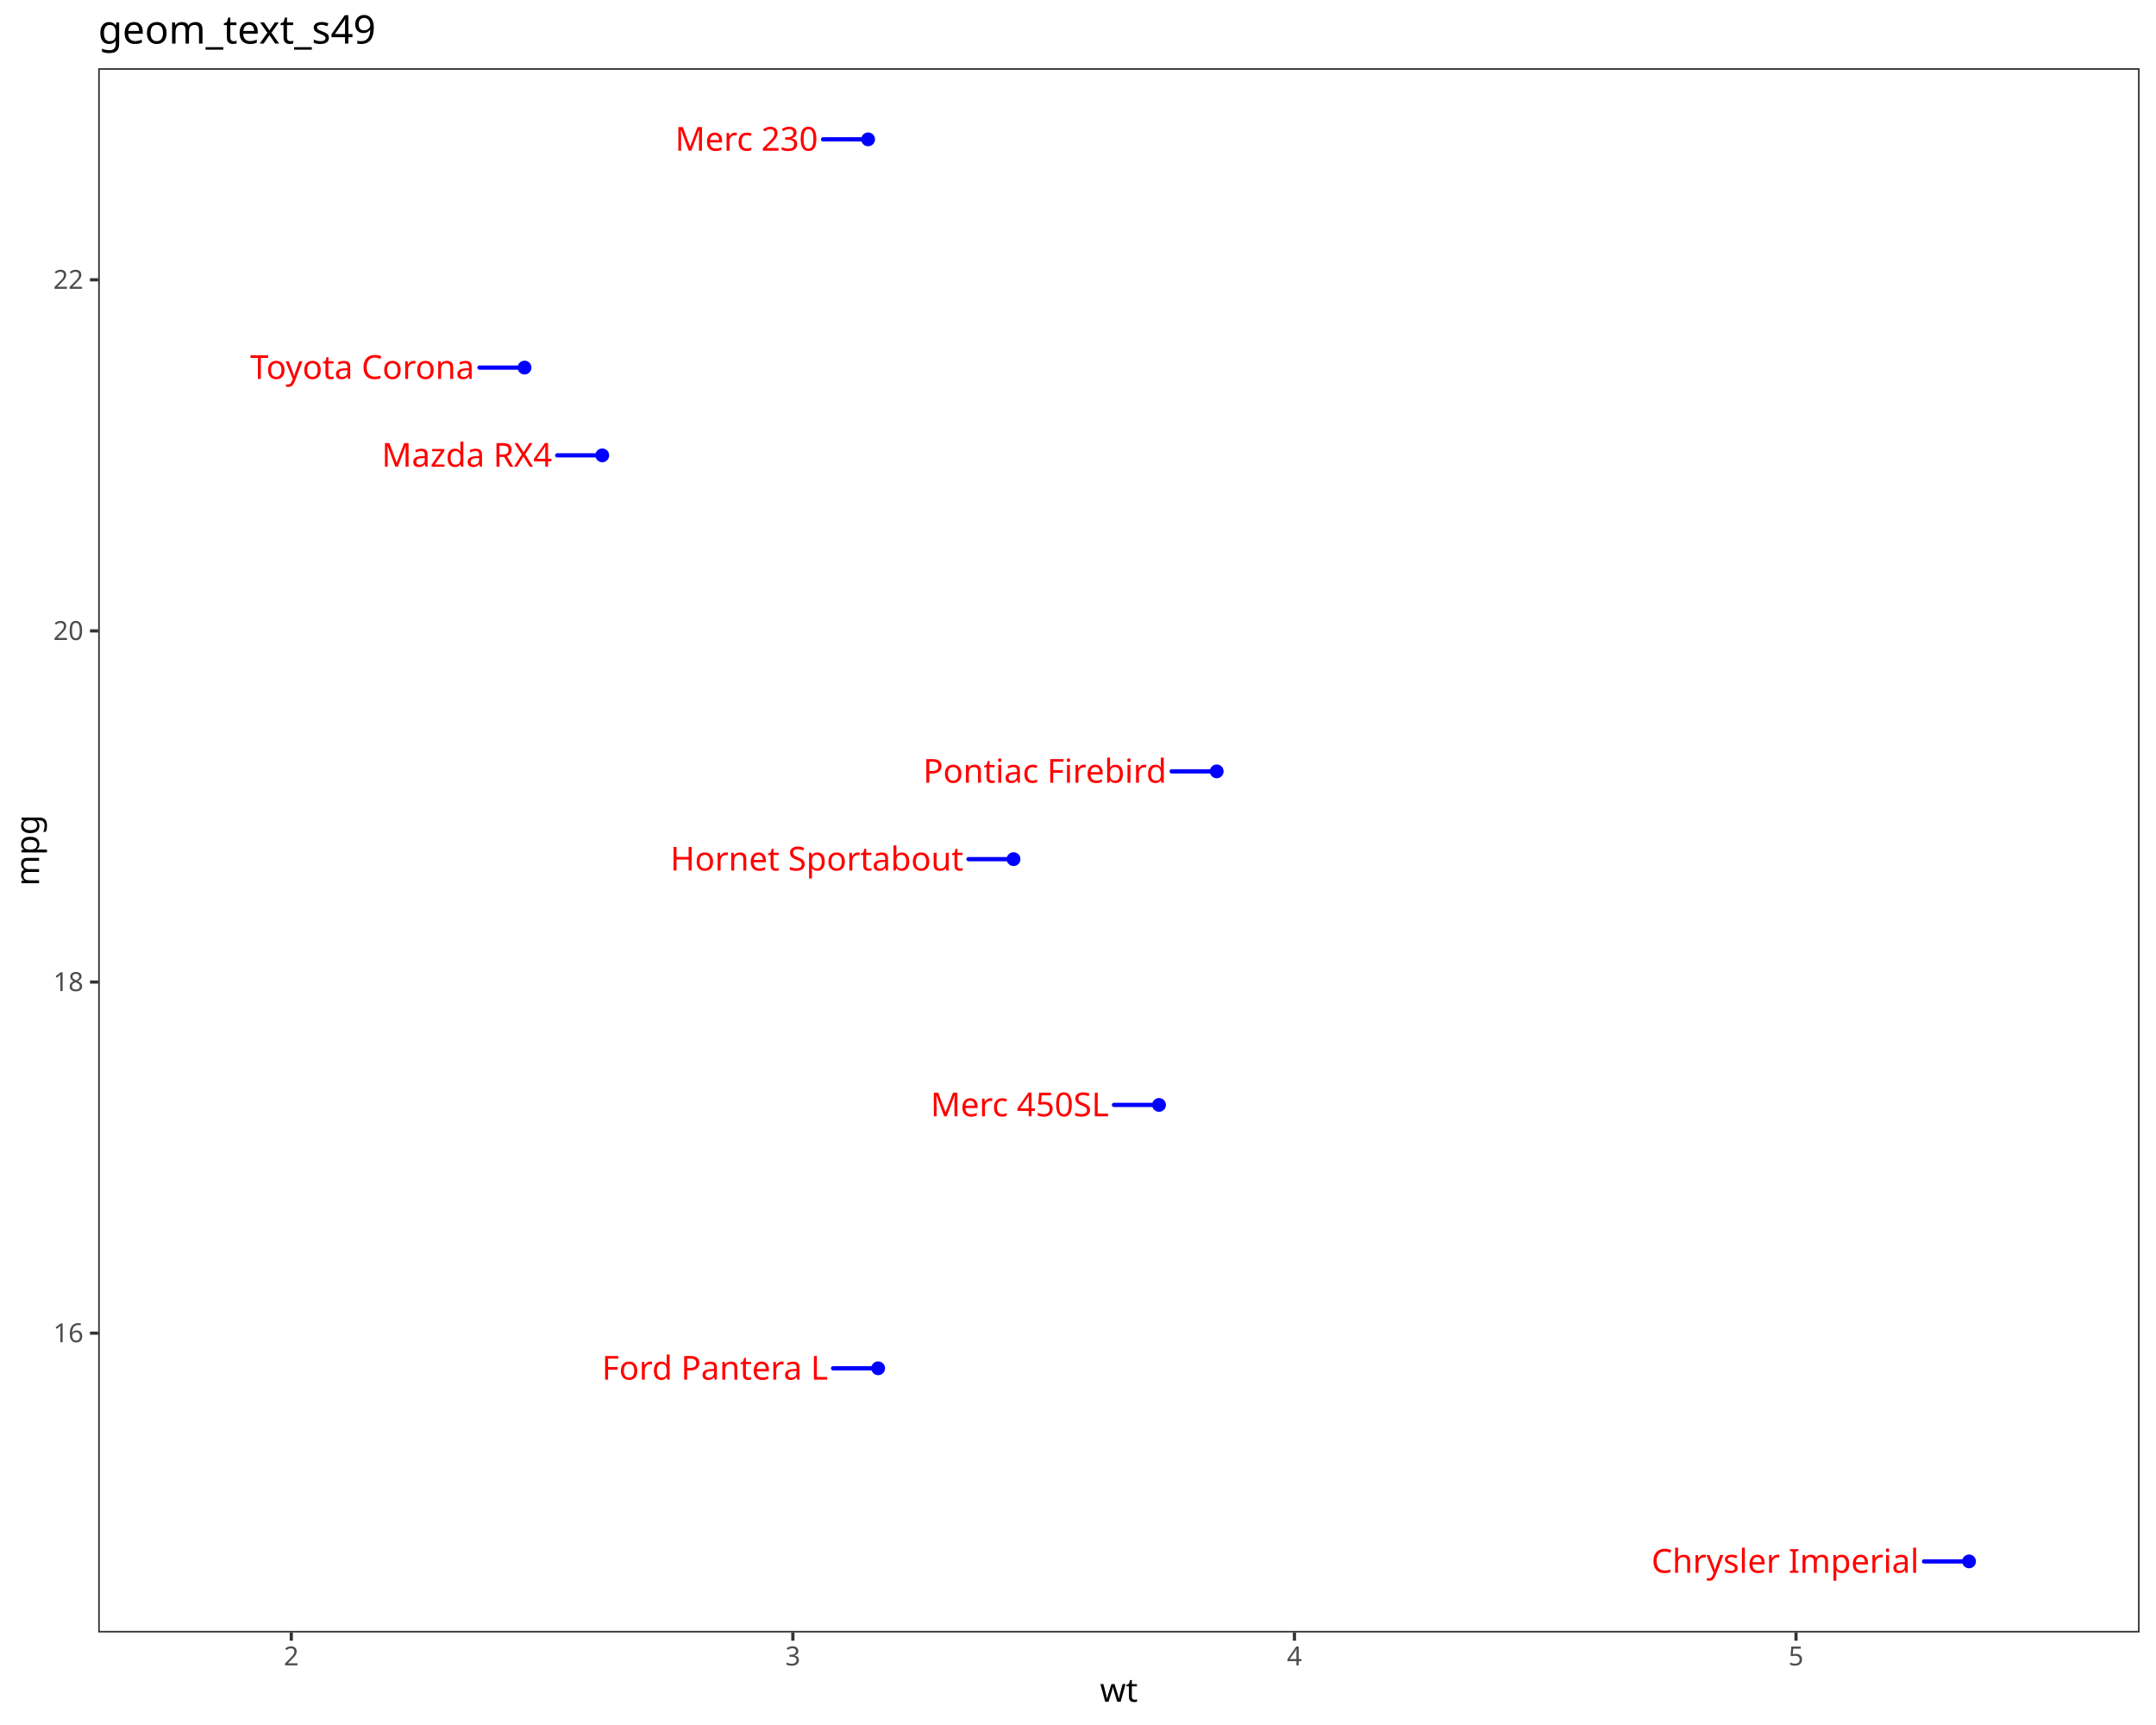
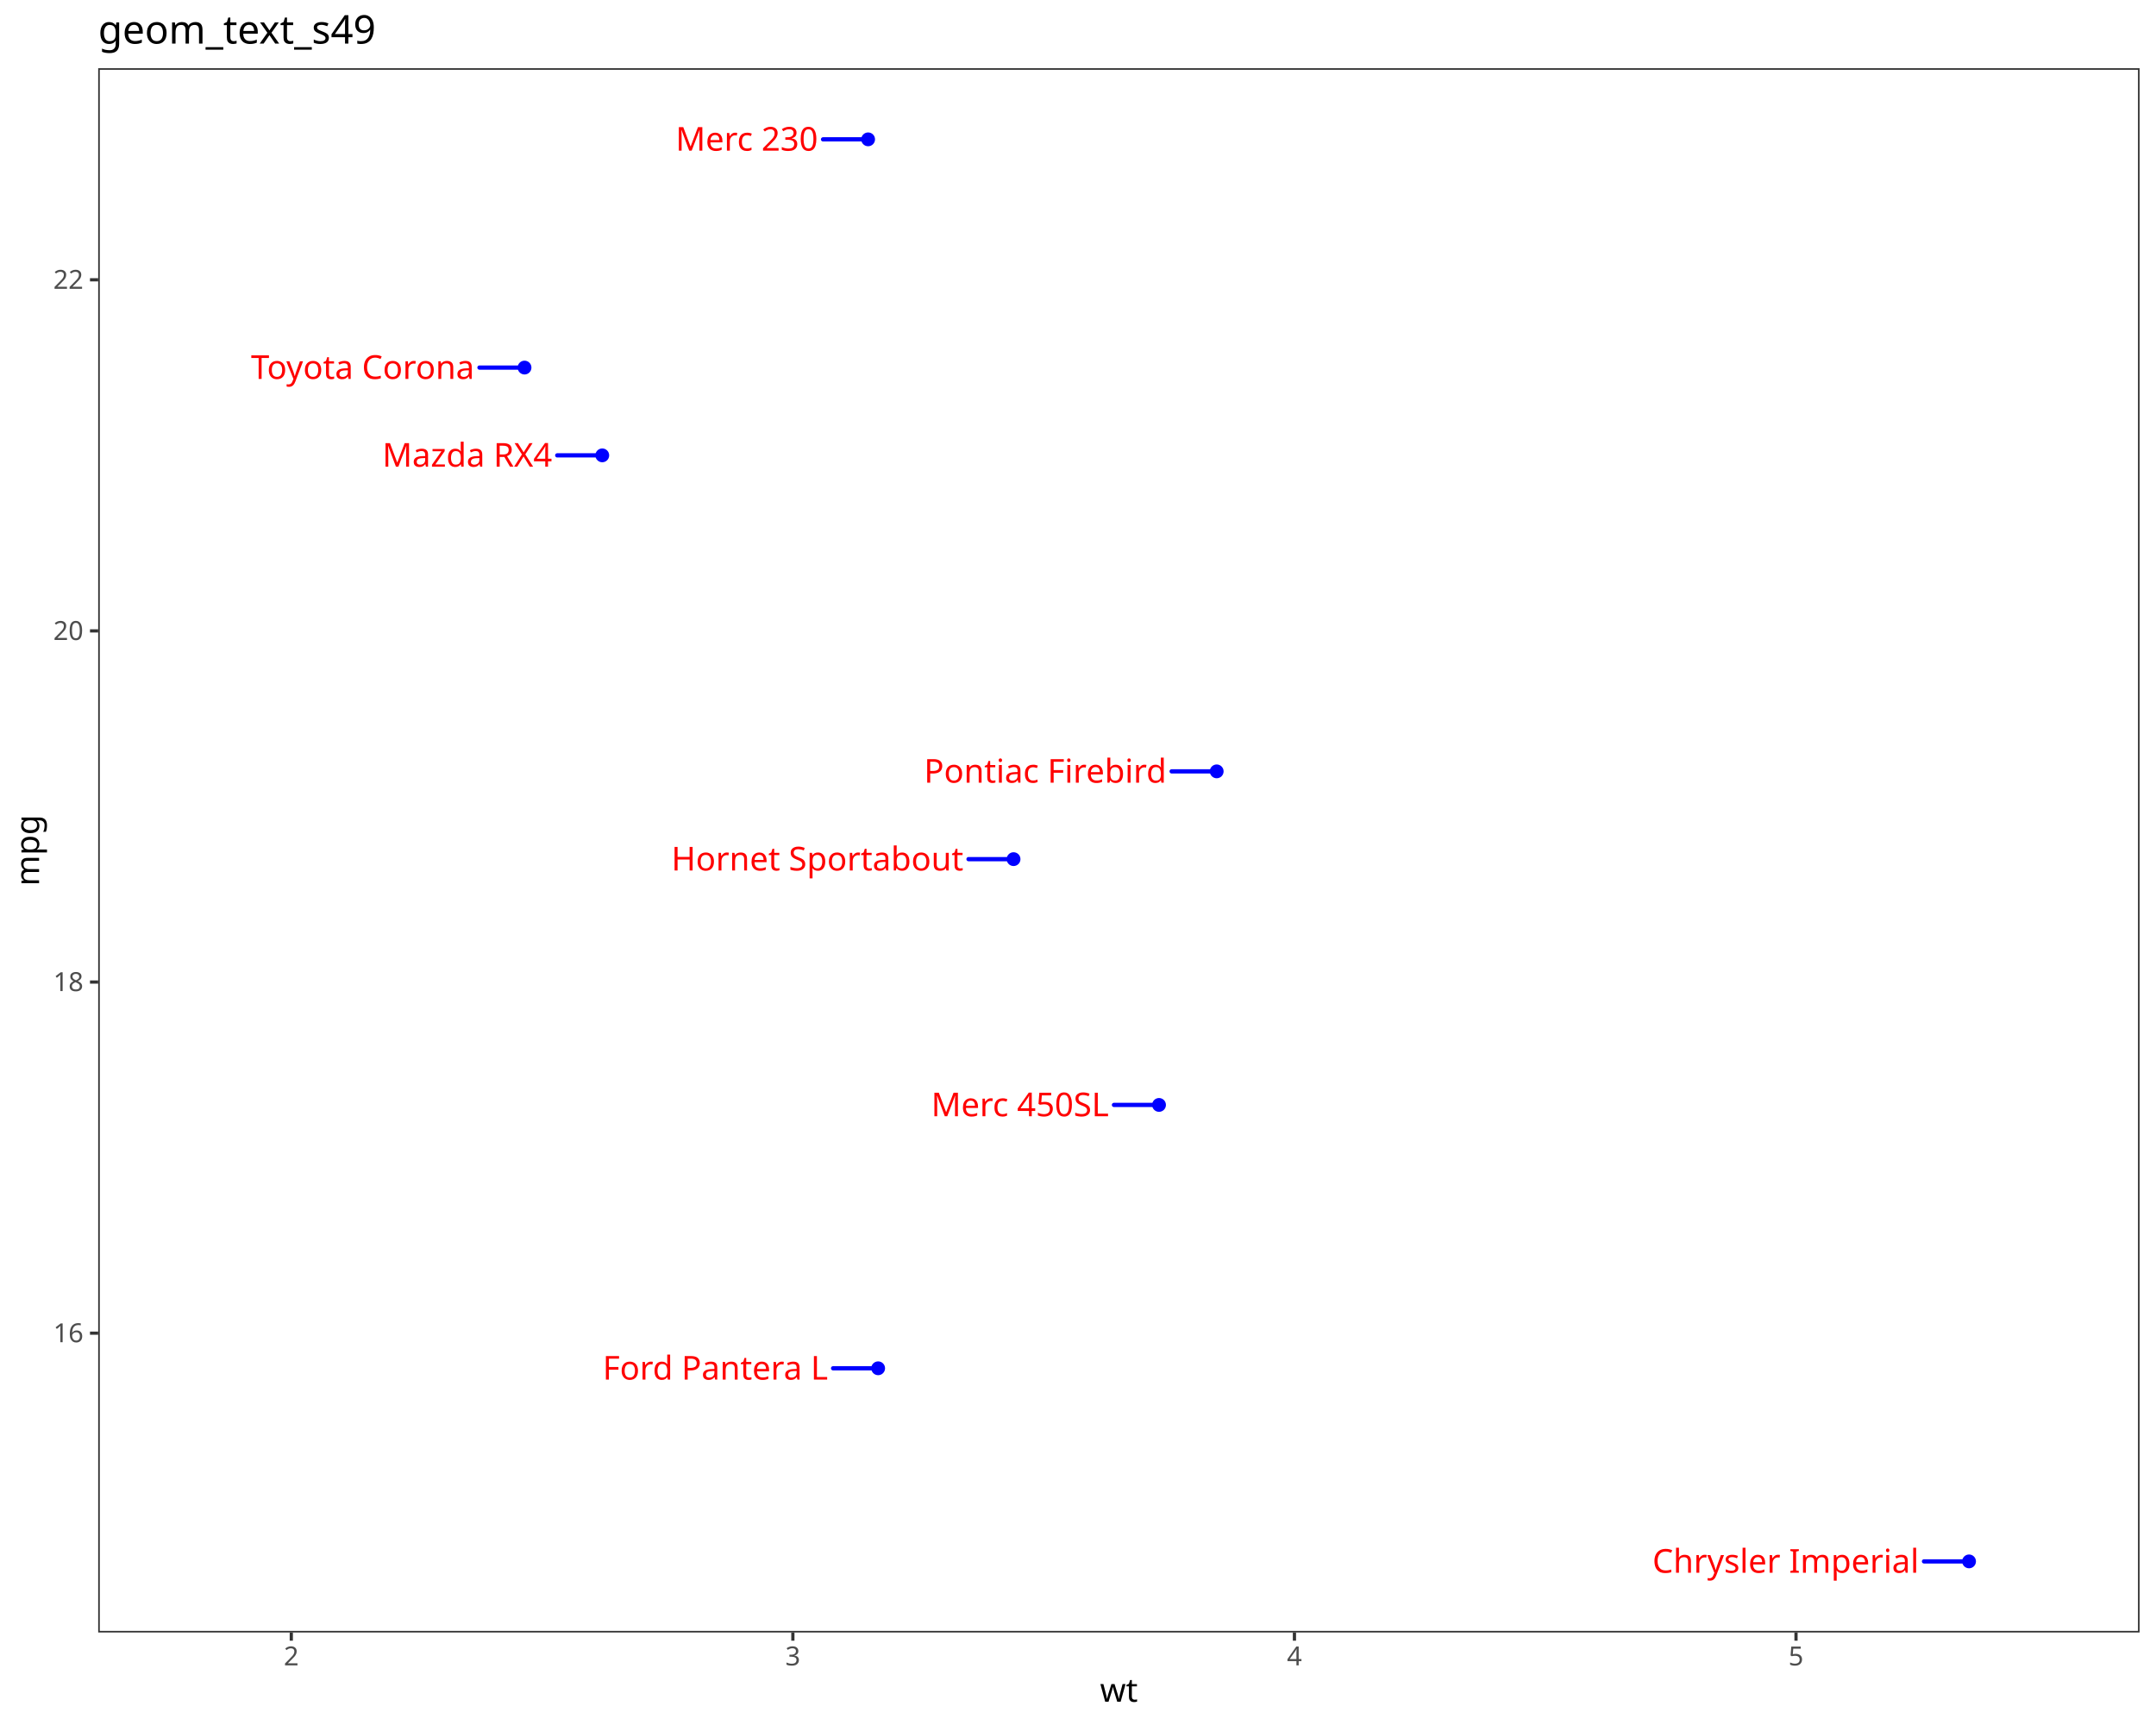
<svg xmlns="http://www.w3.org/2000/svg" class="svglite" data-engine-version="2.0" width="720.00pt" height="576.00pt" viewBox="0 0 720.00 576.00">
  <defs>
    <style type="text/css">
    .svglite line, .svglite polyline, .svglite polygon, .svglite path, .svglite rect, .svglite circle {
      fill: none;
      stroke: #000000;
      stroke-linecap: round;
      stroke-linejoin: round;
      stroke-miterlimit: 10.00;
    }
  </style>
  </defs>
  <rect width="100%" height="100%" style="stroke: none; fill: #FFFFFF;" />
  <defs>
    <clipPath id="cpMC4wMHw3MjAuMDB8MC4wMHw1NzYuMDA=">
      <rect x="0.00" y="0.00" width="720.00" height="576.00" />
    </clipPath>
  </defs>
  <g clip-path="url(#cpMC4wMHw3MjAuMDB8MC4wMHw1NzYuMDA=)">
    <rect x="0.00" y="0.00" width="720.00" height="576.00" style="stroke-width: 1.07; stroke: #FFFFFF; fill: #FFFFFF;" />
  </g>
  <defs>
    <clipPath id="cpMzIuNzl8NzE0LjUyfDIyLjc4fDU0NS4xMQ==">
      <rect x="32.79" y="22.78" width="681.73" height="522.33" />
    </clipPath>
  </defs>
  <g clip-path="url(#cpMzIuNzl8NzE0LjUyfDIyLjc4fDU0NS4xMQ==)">
    <rect x="32.79" y="22.78" width="681.73" height="522.33" style="stroke-width: 1.07; stroke: none; fill: #FFFFFF;" />
    <line x1="186.09" y1="152.05" x2="201.13" y2="152.05" style="stroke-width: 1.42; stroke: #0000FF;" />
-     <text x="184.38" y="155.85" text-anchor="end" style="font-size: 11.04px; fill: #FF0000; font-family: sans;" textLength="57.69px" lengthAdjust="spacingAndGlyphs">Mazda RX4</text>
+     <text x="184.38" y="155.83" text-anchor="end" style="font-size: 11.00px; fill: #FF0000; font-family: sans;" textLength="57.49px" lengthAdjust="spacingAndGlyphs">Mazda RX4</text>
    <line x1="323.44" y1="286.88" x2="338.48" y2="286.88" style="stroke-width: 1.42; stroke: #0000FF;" />
-     <text x="321.73" y="290.68" text-anchor="end" style="font-size: 11.04px; fill: #FF0000; font-family: sans;" textLength="90.22px" lengthAdjust="spacingAndGlyphs">Hornet Sportabout</text>
+     <text x="321.73" y="290.66" text-anchor="end" style="font-size: 11.00px; fill: #FF0000; font-family: sans;" textLength="89.90px" lengthAdjust="spacingAndGlyphs">Hornet Sportabout</text>
    <line x1="274.86" y1="46.53" x2="289.91" y2="46.53" style="stroke-width: 1.42; stroke: #0000FF;" />
-     <text x="273.16" y="50.32" text-anchor="end" style="font-size: 11.04px; fill: #FF0000; font-family: sans;" textLength="46.03px" lengthAdjust="spacingAndGlyphs">Merc 230</text>
+     <text x="273.16" y="50.31" text-anchor="end" style="font-size: 11.00px; fill: #FF0000; font-family: sans;" textLength="45.86px" lengthAdjust="spacingAndGlyphs">Merc 230</text>
    <line x1="372.01" y1="368.95" x2="387.06" y2="368.95" style="stroke-width: 1.42; stroke: #0000FF;" />
-     <text x="370.31" y="372.75" text-anchor="end" style="font-size: 11.04px; fill: #FF0000; font-family: sans;" textLength="59.53px" lengthAdjust="spacingAndGlyphs">Merc 450SL</text>
+     <text x="370.31" y="372.74" text-anchor="end" style="font-size: 11.00px; fill: #FF0000; font-family: sans;" textLength="59.32px" lengthAdjust="spacingAndGlyphs">Merc 450SL</text>
    <line x1="642.52" y1="521.37" x2="657.57" y2="521.37" style="stroke-width: 1.42; stroke: #0000FF;" />
-     <text x="640.82" y="525.17" text-anchor="end" style="font-size: 11.04px; fill: #FF0000; font-family: sans;" textLength="83.44px" lengthAdjust="spacingAndGlyphs">Chrysler Imperial</text>
+     <text x="640.82" y="525.16" text-anchor="end" style="font-size: 11.00px; fill: #FF0000; font-family: sans;" textLength="83.14px" lengthAdjust="spacingAndGlyphs">Chrysler Imperial</text>
    <line x1="160.12" y1="122.74" x2="175.17" y2="122.74" style="stroke-width: 1.42; stroke: #0000FF;" />
-     <text x="158.42" y="126.53" text-anchor="end" style="font-size: 11.04px; fill: #FF0000; font-family: sans;" textLength="73.03px" lengthAdjust="spacingAndGlyphs">Toyota Corona</text>
+     <text x="158.42" y="126.52" text-anchor="end" style="font-size: 11.00px; fill: #FF0000; font-family: sans;" textLength="72.77px" lengthAdjust="spacingAndGlyphs">Toyota Corona</text>
    <line x1="391.27" y1="257.57" x2="406.32" y2="257.57" style="stroke-width: 1.42; stroke: #0000FF;" />
-     <text x="389.57" y="261.37" text-anchor="end" style="font-size: 11.04px; fill: #FF0000; font-family: sans;" textLength="77.31px" lengthAdjust="spacingAndGlyphs">Pontiac Firebird</text>
+     <text x="389.57" y="261.35" text-anchor="end" style="font-size: 11.00px; fill: #FF0000; font-family: sans;" textLength="77.04px" lengthAdjust="spacingAndGlyphs">Pontiac Firebird</text>
    <line x1="278.21" y1="456.89" x2="293.26" y2="456.89" style="stroke-width: 1.42; stroke: #0000FF;" />
-     <text x="276.51" y="460.68" text-anchor="end" style="font-size: 11.04px; fill: #FF0000; font-family: sans;" textLength="73.64px" lengthAdjust="spacingAndGlyphs">Ford Pantera L</text>
+     <text x="276.51" y="460.67" text-anchor="end" style="font-size: 11.00px; fill: #FF0000; font-family: sans;" textLength="73.38px" lengthAdjust="spacingAndGlyphs">Ford Pantera L</text>
    <circle cx="201.13" cy="152.05" r="1.95" style="stroke-width: 0.71; stroke: #0000FF; fill: #0000FF;" />
    <circle cx="338.48" cy="286.88" r="1.95" style="stroke-width: 0.71; stroke: #0000FF; fill: #0000FF;" />
    <circle cx="289.91" cy="46.53" r="1.95" style="stroke-width: 0.71; stroke: #0000FF; fill: #0000FF;" />
    <circle cx="387.06" cy="368.95" r="1.95" style="stroke-width: 0.71; stroke: #0000FF; fill: #0000FF;" />
    <circle cx="657.57" cy="521.37" r="1.95" style="stroke-width: 0.71; stroke: #0000FF; fill: #0000FF;" />
    <circle cx="175.17" cy="122.74" r="1.95" style="stroke-width: 0.71; stroke: #0000FF; fill: #0000FF;" />
    <circle cx="406.32" cy="257.57" r="1.95" style="stroke-width: 0.71; stroke: #0000FF; fill: #0000FF;" />
    <circle cx="293.26" cy="456.89" r="1.95" style="stroke-width: 0.71; stroke: #0000FF; fill: #0000FF;" />
    <rect x="32.79" y="22.78" width="681.73" height="522.33" style="stroke-width: 1.07; stroke: #333333;" />
  </g>
  <g clip-path="url(#cpMC4wMHw3MjAuMDB8MC4wMHw1NzYuMDA=)">
    <text x="27.86" y="448.19" text-anchor="end" style="font-size: 8.80px; fill: #4D4D4D; font-family: sans;" textLength="9.79px" lengthAdjust="spacingAndGlyphs">16</text>
    <text x="27.86" y="330.94" text-anchor="end" style="font-size: 8.80px; fill: #4D4D4D; font-family: sans;" textLength="9.79px" lengthAdjust="spacingAndGlyphs">18</text>
    <text x="27.86" y="213.70" text-anchor="end" style="font-size: 8.80px; fill: #4D4D4D; font-family: sans;" textLength="9.79px" lengthAdjust="spacingAndGlyphs">20</text>
    <text x="27.86" y="96.45" text-anchor="end" style="font-size: 8.80px; fill: #4D4D4D; font-family: sans;" textLength="9.79px" lengthAdjust="spacingAndGlyphs">22</text>
    <polyline points="30.05,445.16 32.79,445.16 " style="stroke-width: 1.07; stroke: #333333; stroke-linecap: butt;" />
    <polyline points="30.05,327.92 32.79,327.92 " style="stroke-width: 1.07; stroke: #333333; stroke-linecap: butt;" />
    <polyline points="30.05,210.67 32.79,210.67 " style="stroke-width: 1.07; stroke: #333333; stroke-linecap: butt;" />
    <polyline points="30.05,93.42 32.79,93.42 " style="stroke-width: 1.07; stroke: #333333; stroke-linecap: butt;" />
    <polyline points="97.28,547.85 97.28,545.11 " style="stroke-width: 1.07; stroke: #333333; stroke-linecap: butt;" />
    <polyline points="264.78,547.85 264.78,545.11 " style="stroke-width: 1.07; stroke: #333333; stroke-linecap: butt;" />
    <polyline points="432.28,547.85 432.28,545.11 " style="stroke-width: 1.07; stroke: #333333; stroke-linecap: butt;" />
    <polyline points="599.78,547.85 599.78,545.11 " style="stroke-width: 1.07; stroke: #333333; stroke-linecap: butt;" />
    <text x="97.28" y="556.10" text-anchor="middle" style="font-size: 8.80px; fill: #4D4D4D; font-family: sans;" textLength="4.89px" lengthAdjust="spacingAndGlyphs">2</text>
    <text x="264.78" y="556.10" text-anchor="middle" style="font-size: 8.80px; fill: #4D4D4D; font-family: sans;" textLength="4.89px" lengthAdjust="spacingAndGlyphs">3</text>
    <text x="432.28" y="556.10" text-anchor="middle" style="font-size: 8.80px; fill: #4D4D4D; font-family: sans;" textLength="4.89px" lengthAdjust="spacingAndGlyphs">4</text>
    <text x="599.78" y="556.10" text-anchor="middle" style="font-size: 8.80px; fill: #4D4D4D; font-family: sans;" textLength="4.89px" lengthAdjust="spacingAndGlyphs">5</text>
    <text x="373.66" y="568.24" text-anchor="middle" style="font-size: 11.00px; font-family: sans;" textLength="11.00px" lengthAdjust="spacingAndGlyphs">wt</text>
    <text transform="translate(13.05,283.95) rotate(-90)" text-anchor="middle" style="font-size: 11.00px; font-family: sans;" textLength="21.40px" lengthAdjust="spacingAndGlyphs">mpg</text>
    <text x="32.79" y="14.56" style="font-size: 13.20px; font-family: sans;" textLength="90.28px" lengthAdjust="spacingAndGlyphs">geom_text_s49</text>
  </g>
</svg>
